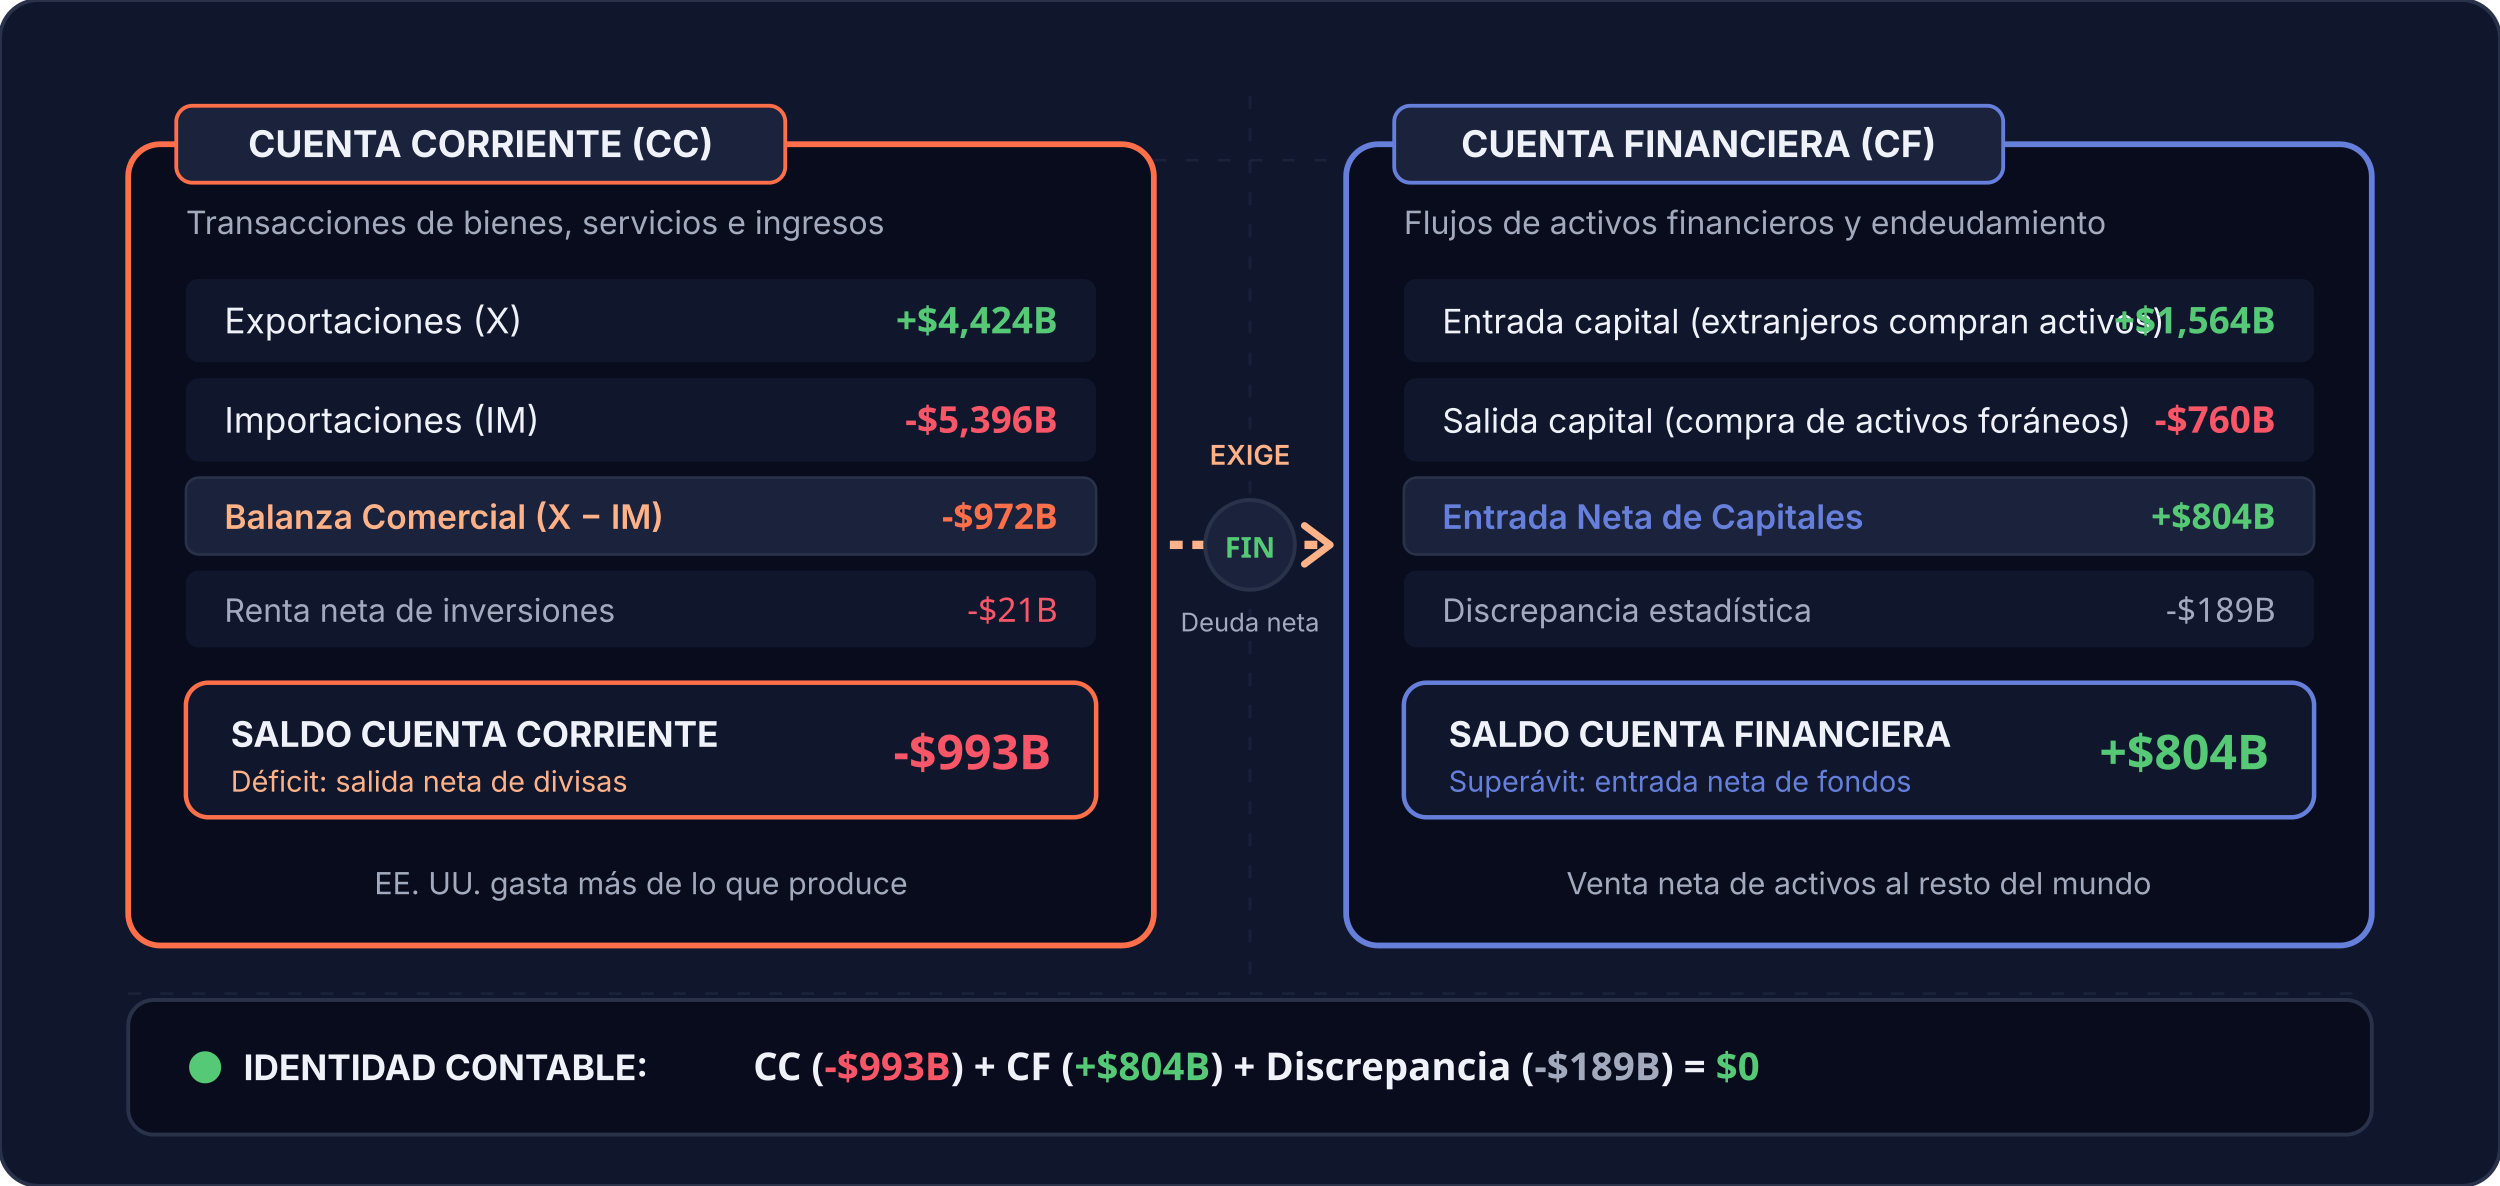
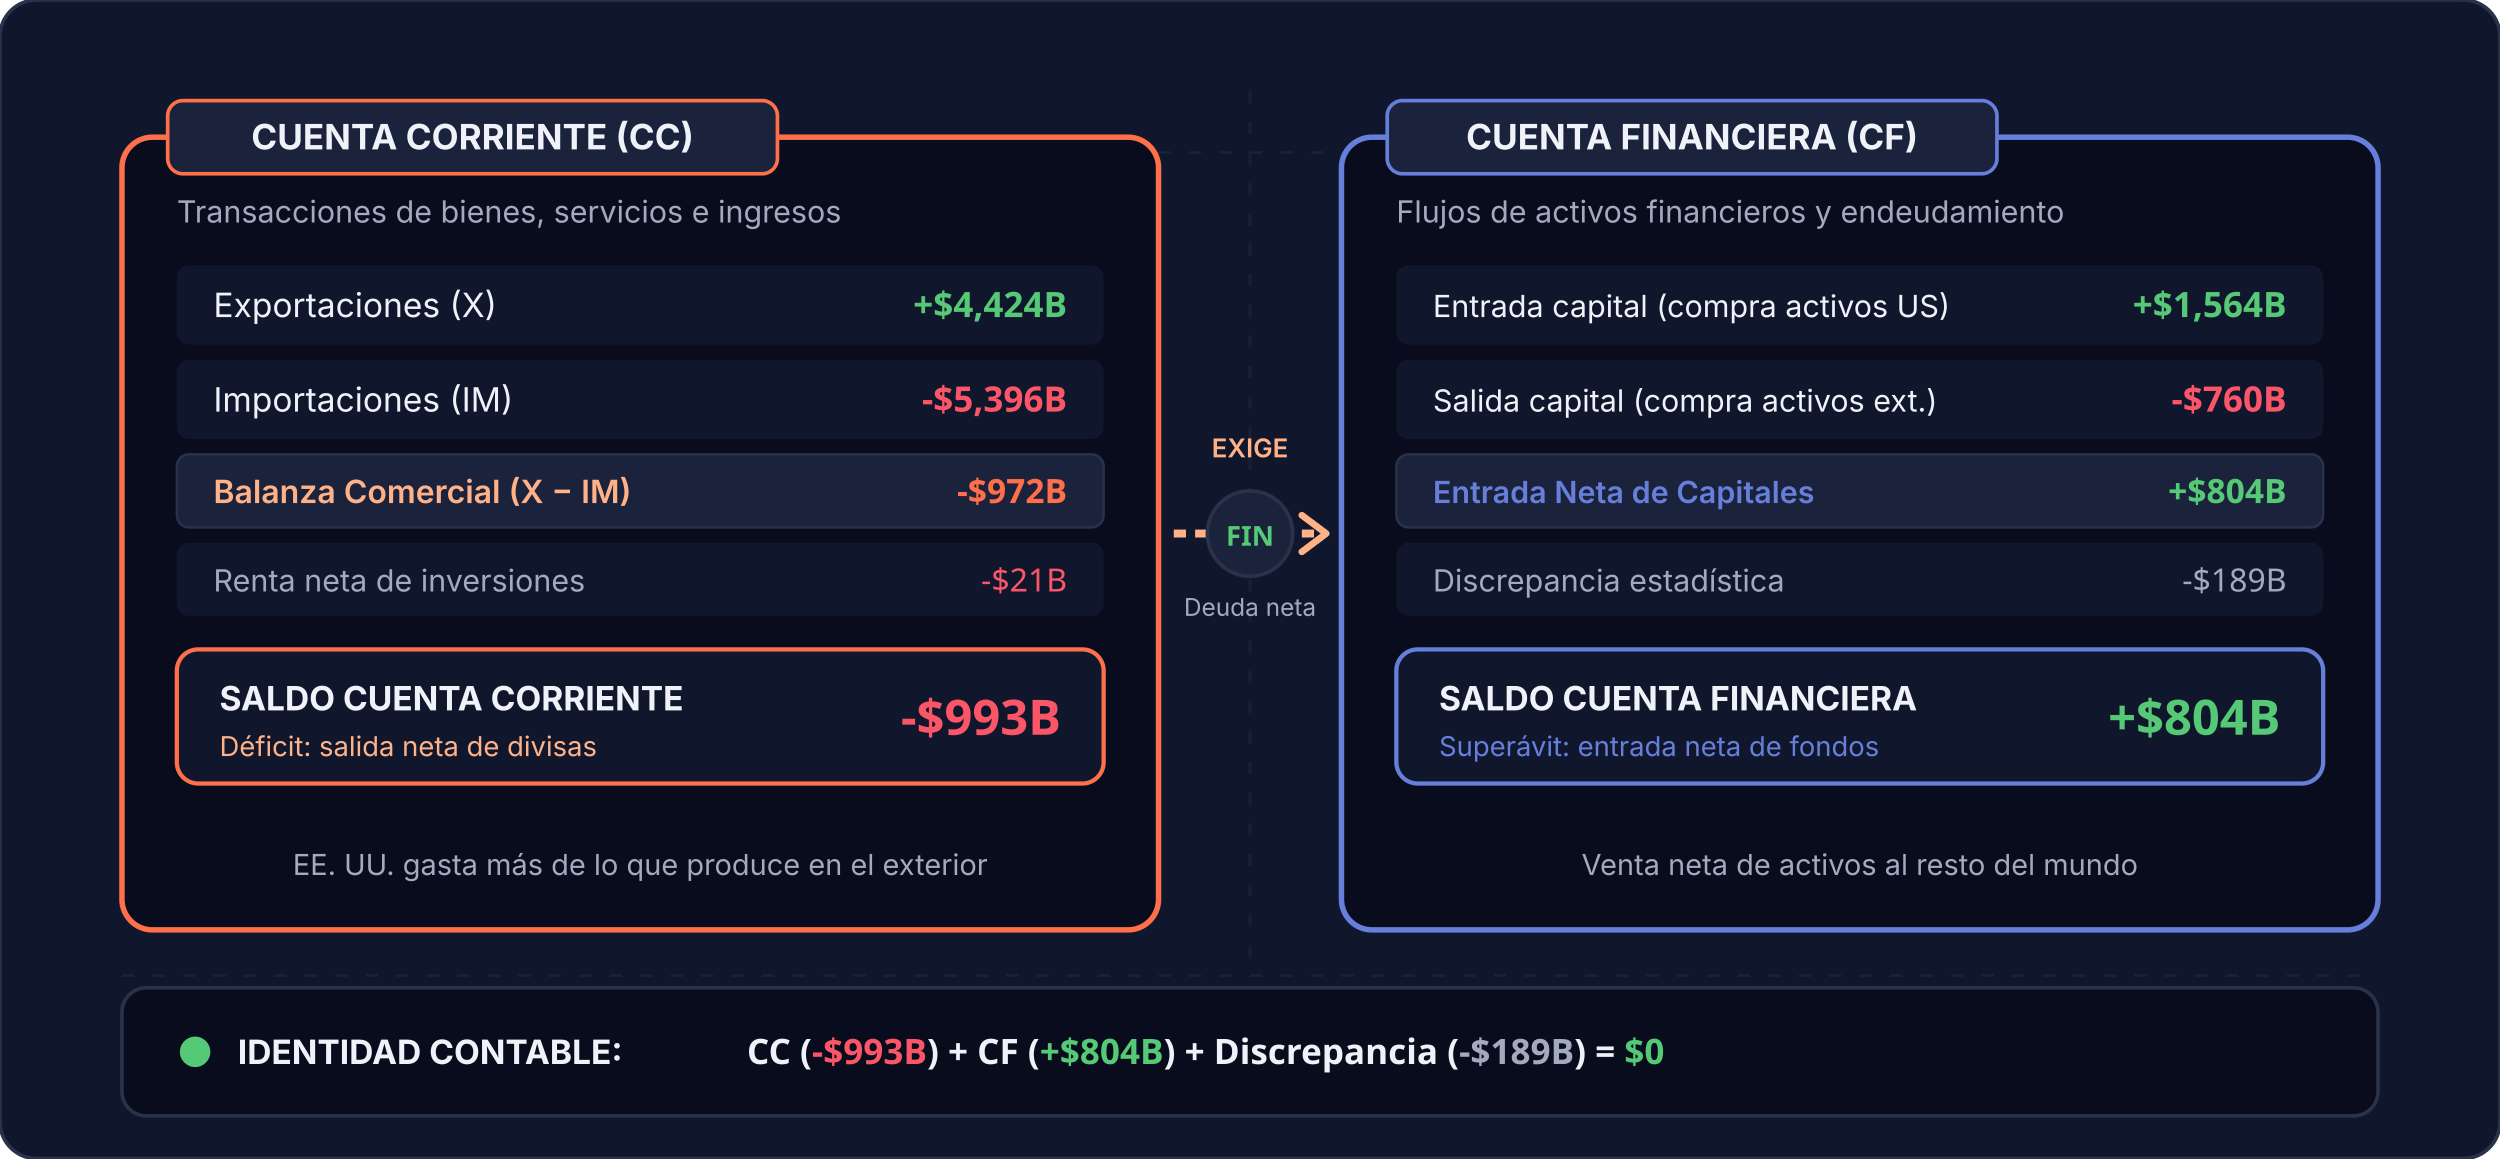
- <svg xmlns="http://www.w3.org/2000/svg" viewBox="0 0 780 370" role="img" aria-label="Diagrama de la balanza de pagos: flujo acoplado entre cuenta corriente deficitaria y cuenta financiera superavitaria con datos de Blanchard">
-   <rect width="780" height="370" rx="12" fill="#10172D" stroke="#2A324A" stroke-width="1.2" />
-   <path d="M40 50H740M40 310H740" fill="none" stroke="#2A324A" stroke-width="0.8" stroke-dasharray="4 6" opacity=".4" />
-   <line x1="390" y1="30" x2="390" y2="310" stroke="#2A324A" stroke-width="1" stroke-dasharray="4 6" opacity=".3" />
+ <svg xmlns="http://www.w3.org/2000/svg" viewBox="0 0 820 380" role="img" aria-label="Diagrama de la balanza de pagos: flujo acoplado entre cuenta corriente deficitaria y cuenta financiera superavitaria con datos de Blanchard">
+   <rect width="820" height="380" rx="12" fill="#10172D" stroke="#2A324A" stroke-width="1.2" />
+   <path d="M40 50H780M40 320H780" fill="none" stroke="#2A324A" stroke-width="0.8" stroke-dasharray="4 6" opacity=".4" />
+   <line x1="410" y1="30" x2="410" y2="320" stroke="#2A324A" stroke-width="1" stroke-dasharray="4 6" opacity=".3" />
  <g transform="translate(40, 45)">
-     <rect width="320" height="250" rx="10" fill="#080C1C" stroke="#FF6F4A" stroke-width="1.8" />
-     <rect x="15" y="-12" width="190" height="24" rx="5" fill="#1B223C" stroke="#FF6F4A" stroke-width="1.2" />
-     <text x="110" y="4" text-anchor="middle" font-family="Inter" font-size="11.5" font-weight="700" fill="#EFF2F9">CUENTA CORRIENTE (CC)</text>
+     <rect width="340" height="260" rx="10" fill="#080C1C" stroke="#FF6F4A" stroke-width="1.8" />
+     <rect x="15" y="-12" width="200" height="24" rx="5" fill="#1B223C" stroke="#FF6F4A" stroke-width="1.2" />
+     <text x="115" y="4" text-anchor="middle" font-family="Inter" font-size="11.5" font-weight="700" fill="#EFF2F9">CUENTA CORRIENTE (CC)</text>
    <text x="18" y="28" font-family="Inter" font-size="10" fill="#A3AABE">Transacciones de bienes, servicios e ingresos</text>
    <g transform="translate(18, 42)">
-       <rect width="284" height="26" rx="4" fill="#10172D" />
+       <rect width="304" height="26" rx="4" fill="#10172D" />
      <text x="12" y="17" font-family="Inter" font-size="11" fill="#EFF2F9">Exportaciones (X)</text>
-       <text x="272" y="17" text-anchor="end" font-family="JetBrains Mono" font-size="11.5" font-weight="600" fill="#55C975">+$4,424B</text>
+       <text x="292" y="17" text-anchor="end" font-family="JetBrains Mono" font-size="11.5" font-weight="600" fill="#55C975">+$4,424B</text>
    </g>
    <g transform="translate(18, 73)">
-       <rect width="284" height="26" rx="4" fill="#10172D" />
+       <rect width="304" height="26" rx="4" fill="#10172D" />
      <text x="12" y="17" font-family="Inter" font-size="11" fill="#EFF2F9">Importaciones (IM)</text>
-       <text x="272" y="17" text-anchor="end" font-family="JetBrains Mono" font-size="11.5" font-weight="600" fill="#FB5668">-$5,396B</text>
+       <text x="292" y="17" text-anchor="end" font-family="JetBrains Mono" font-size="11.5" font-weight="600" fill="#FB5668">-$5,396B</text>
    </g>
    <g transform="translate(18, 104)">
-       <rect width="284" height="24" rx="4" fill="#1B223C" stroke="#2A324A" stroke-width="0.8" />
+       <rect width="304" height="24" rx="4" fill="#1B223C" stroke="#2A324A" stroke-width="0.8" />
      <text x="12" y="16" font-family="Inter" font-size="10.5" font-weight="600" fill="#FFB188">Balanza Comercial (X − IM)</text>
-       <text x="272" y="16" text-anchor="end" font-family="JetBrains Mono" font-size="11" font-weight="700" fill="#FF6F4A">-$972B</text>
+       <text x="292" y="16" text-anchor="end" font-family="JetBrains Mono" font-size="11" font-weight="700" fill="#FF6F4A">-$972B</text>
    </g>
    <g transform="translate(18, 133)">
-       <rect width="284" height="24" rx="4" fill="#10172D" />
+       <rect width="304" height="24" rx="4" fill="#10172D" />
      <text x="12" y="16" font-family="Inter" font-size="10" fill="#A3AABE">Renta neta de inversiones</text>
-       <text x="272" y="16" text-anchor="end" font-family="JetBrains Mono" font-size="10.5" fill="#FB5668">-$21B</text>
+       <text x="292" y="16" text-anchor="end" font-family="JetBrains Mono" font-size="10.5" fill="#FB5668">-$21B</text>
    </g>
    <g transform="translate(18, 168)">
-       <rect width="284" height="42" rx="7" fill="#10172D" stroke="#FF6F4A" stroke-width="1.4" />
+       <rect width="304" height="44" rx="7" fill="#10172D" stroke="#FF6F4A" stroke-width="1.4" />
      <text x="14" y="20" font-family="Inter" font-size="11" font-weight="700" fill="#EFF2F9">SALDO CUENTA CORRIENTE</text>
-       <text x="14" y="34" font-family="Inter" font-size="9" fill="#FFB188">Déficit: salida neta de divisas</text>
-       <text x="270" y="27" text-anchor="end" font-family="JetBrains Mono" font-size="15" font-weight="700" fill="#FB5668">-$993B</text>
+       <text x="14" y="35" font-family="Inter" font-size="9" fill="#FFB188">Déficit: salida neta de divisas</text>
+       <text x="290" y="28" text-anchor="end" font-family="JetBrains Mono" font-size="16" font-weight="700" fill="#FB5668">-$993B</text>
    </g>
-     <text x="160" y="234" text-anchor="middle" font-family="Inter" font-size="9.5" fill="#A3AABE">EE. UU. gasta más de lo que produce</text>
+     <text x="170" y="242" text-anchor="middle" font-family="Inter" font-size="9.5" fill="#A3AABE">EE. UU. gasta más de lo que produce en el exterior</text>
  </g>
-   <g transform="translate(365, 135)">
+   <g transform="translate(385, 140)">
    <path d="M0 35H50" fill="none" stroke="#FFB188" stroke-width="2.6" stroke-dasharray="4 3" />
    <path d="M42 29L50 35L42 41" fill="none" stroke="#FFB188" stroke-width="2.2" stroke-linecap="round" stroke-linejoin="round" />
    <circle cx="25" cy="35" r="14" fill="#1B223C" stroke="#2A324A" stroke-width="1.2" />
    <text x="25" y="39" text-anchor="middle" font-family="JetBrains Mono" font-size="9" font-weight="700" fill="#55C975">FIN</text>
    <text x="25" y="10" text-anchor="middle" font-family="Inter" font-size="8.5" font-weight="600" fill="#FFB188">EXIGE</text>
    <text x="25" y="62" text-anchor="middle" font-family="Inter" font-size="8" fill="#A3AABE">Deuda neta</text>
  </g>
-   <g transform="translate(420, 45)">
-     <rect width="320" height="250" rx="10" fill="#080C1C" stroke="#667FDA" stroke-width="1.8" />
-     <rect x="15" y="-12" width="190" height="24" rx="5" fill="#1B223C" stroke="#667FDA" stroke-width="1.2" />
-     <text x="110" y="4" text-anchor="middle" font-family="Inter" font-size="11.5" font-weight="700" fill="#EFF2F9">CUENTA FINANCIERA (CF)</text>
+   <g transform="translate(440, 45)">
+     <rect width="340" height="260" rx="10" fill="#080C1C" stroke="#667FDA" stroke-width="1.8" />
+     <rect x="15" y="-12" width="200" height="24" rx="5" fill="#1B223C" stroke="#667FDA" stroke-width="1.2" />
+     <text x="115" y="4" text-anchor="middle" font-family="Inter" font-size="11.5" font-weight="700" fill="#EFF2F9">CUENTA FINANCIERA (CF)</text>
    <text x="18" y="28" font-family="Inter" font-size="10" fill="#A3AABE">Flujos de activos financieros y endeudamiento</text>
    <g transform="translate(18, 42)">
-       <rect width="284" height="26" rx="4" fill="#10172D" />
-       <text x="12" y="17" font-family="Inter" font-size="10.5" fill="#EFF2F9">Entrada capital (extranjeros compran activos)</text>
-       <text x="272" y="17" text-anchor="end" font-family="JetBrains Mono" font-size="11.5" font-weight="600" fill="#55C975">+$1,564B</text>
+       <rect width="304" height="26" rx="4" fill="#10172D" />
+       <text x="12" y="17" font-family="Inter" font-size="10" fill="#EFF2F9">Entrada capital (compra activos US)</text>
+       <text x="292" y="17" text-anchor="end" font-family="JetBrains Mono" font-size="11.5" font-weight="600" fill="#55C975">+$1,564B</text>
    </g>
    <g transform="translate(18, 73)">
-       <rect width="284" height="26" rx="4" fill="#10172D" />
-       <text x="12" y="17" font-family="Inter" font-size="10.5" fill="#EFF2F9">Salida capital (compra de activos foráneos)</text>
-       <text x="272" y="17" text-anchor="end" font-family="JetBrains Mono" font-size="11.5" font-weight="600" fill="#FB5668">-$760B</text>
+       <rect width="304" height="26" rx="4" fill="#10172D" />
+       <text x="12" y="17" font-family="Inter" font-size="10" fill="#EFF2F9">Salida capital (compra activos ext.)</text>
+       <text x="292" y="17" text-anchor="end" font-family="JetBrains Mono" font-size="11.5" font-weight="600" fill="#FB5668">-$760B</text>
    </g>
    <g transform="translate(18, 104)">
-       <rect width="284" height="24" rx="4" fill="#1B223C" stroke="#2A324A" stroke-width="0.8" />
-       <text x="12" y="16" font-family="Inter" font-size="10.5" font-weight="600" fill="#667FDA">Entrada Neta de Capitales</text>
-       <text x="272" y="16" text-anchor="end" font-family="JetBrains Mono" font-size="11" font-weight="700" fill="#55C975">+$804B</text>
+       <rect width="304" height="24" rx="4" fill="#1B223C" stroke="#2A324A" stroke-width="0.8" />
+       <text x="12" y="16" font-family="Inter" font-size="10" font-weight="600" fill="#667FDA">Entrada Neta de Capitales</text>
+       <text x="292" y="16" text-anchor="end" font-family="JetBrains Mono" font-size="11" font-weight="700" fill="#55C975">+$804B</text>
    </g>
    <g transform="translate(18, 133)">
-       <rect width="284" height="24" rx="4" fill="#10172D" />
+       <rect width="304" height="24" rx="4" fill="#10172D" />
      <text x="12" y="16" font-family="Inter" font-size="10" fill="#A3AABE">Discrepancia estadística</text>
-       <text x="272" y="16" text-anchor="end" font-family="JetBrains Mono" font-size="10.5" fill="#A3AABE">-$189B</text>
+       <text x="292" y="16" text-anchor="end" font-family="JetBrains Mono" font-size="10.5" fill="#A3AABE">-$189B</text>
    </g>
    <g transform="translate(18, 168)">
-       <rect width="284" height="42" rx="7" fill="#10172D" stroke="#667FDA" stroke-width="1.4" />
+       <rect width="304" height="44" rx="7" fill="#10172D" stroke="#667FDA" stroke-width="1.4" />
      <text x="14" y="20" font-family="Inter" font-size="11" font-weight="700" fill="#EFF2F9">SALDO CUENTA FINANCIERA</text>
-       <text x="14" y="34" font-family="Inter" font-size="9" fill="#667FDA">Superávit: entrada neta de fondos</text>
-       <text x="270" y="27" text-anchor="end" font-family="JetBrains Mono" font-size="15" font-weight="700" fill="#55C975">+$804B</text>
+       <text x="14" y="35" font-family="Inter" font-size="9" fill="#667FDA">Superávit: entrada neta de fondos</text>
+       <text x="290" y="28" text-anchor="end" font-family="JetBrains Mono" font-size="16" font-weight="700" fill="#55C975">+$804B</text>
    </g>
-     <text x="160" y="234" text-anchor="middle" font-family="Inter" font-size="9.5" fill="#A3AABE">Venta neta de activos al resto del mundo</text>
+     <text x="170" y="242" text-anchor="middle" font-family="Inter" font-size="9.5" fill="#A3AABE">Venta neta de activos al resto del mundo</text>
  </g>
-   <g transform="translate(40, 312)">
-     <rect width="700" height="42" rx="8" fill="#080C1C" stroke="#2A324A" stroke-width="1.2" />
+   <g transform="translate(40, 324)">
+     <rect width="740" height="42" rx="8" fill="#080C1C" stroke="#2A324A" stroke-width="1.2" />
    <circle cx="24" cy="21" r="5" fill="#55C975" />
-     <text x="36" y="25" font-family="Inter" font-size="11" font-weight="700" fill="#EFF2F9">IDENTIDAD CONTABLE:</text>
-     <text x="195" y="25" font-family="JetBrains Mono" font-size="12" font-weight="600" fill="#EFF2F9">CC (<tspan fill="#FB5668">-$993B</tspan>) + CF (<tspan fill="#55C975">+$804B</tspan>) + Discrepancia (<tspan fill="#A3AABE">-$189B</tspan>) = <tspan font-weight="700" fill="#55C975">$0</tspan>
+     <text x="38" y="25" font-family="Inter" font-size="11" font-weight="700" fill="#EFF2F9">IDENTIDAD CONTABLE:</text>
+     <text x="205" y="25" font-family="JetBrains Mono" font-size="11.5" font-weight="600" fill="#EFF2F9">CC (<tspan fill="#FB5668">-$993B</tspan>) + CF (<tspan fill="#55C975">+$804B</tspan>) + Discrepancia (<tspan fill="#A3AABE">-$189B</tspan>) = <tspan font-weight="700" fill="#55C975">$0</tspan>
    </text>
  </g>
</svg>
